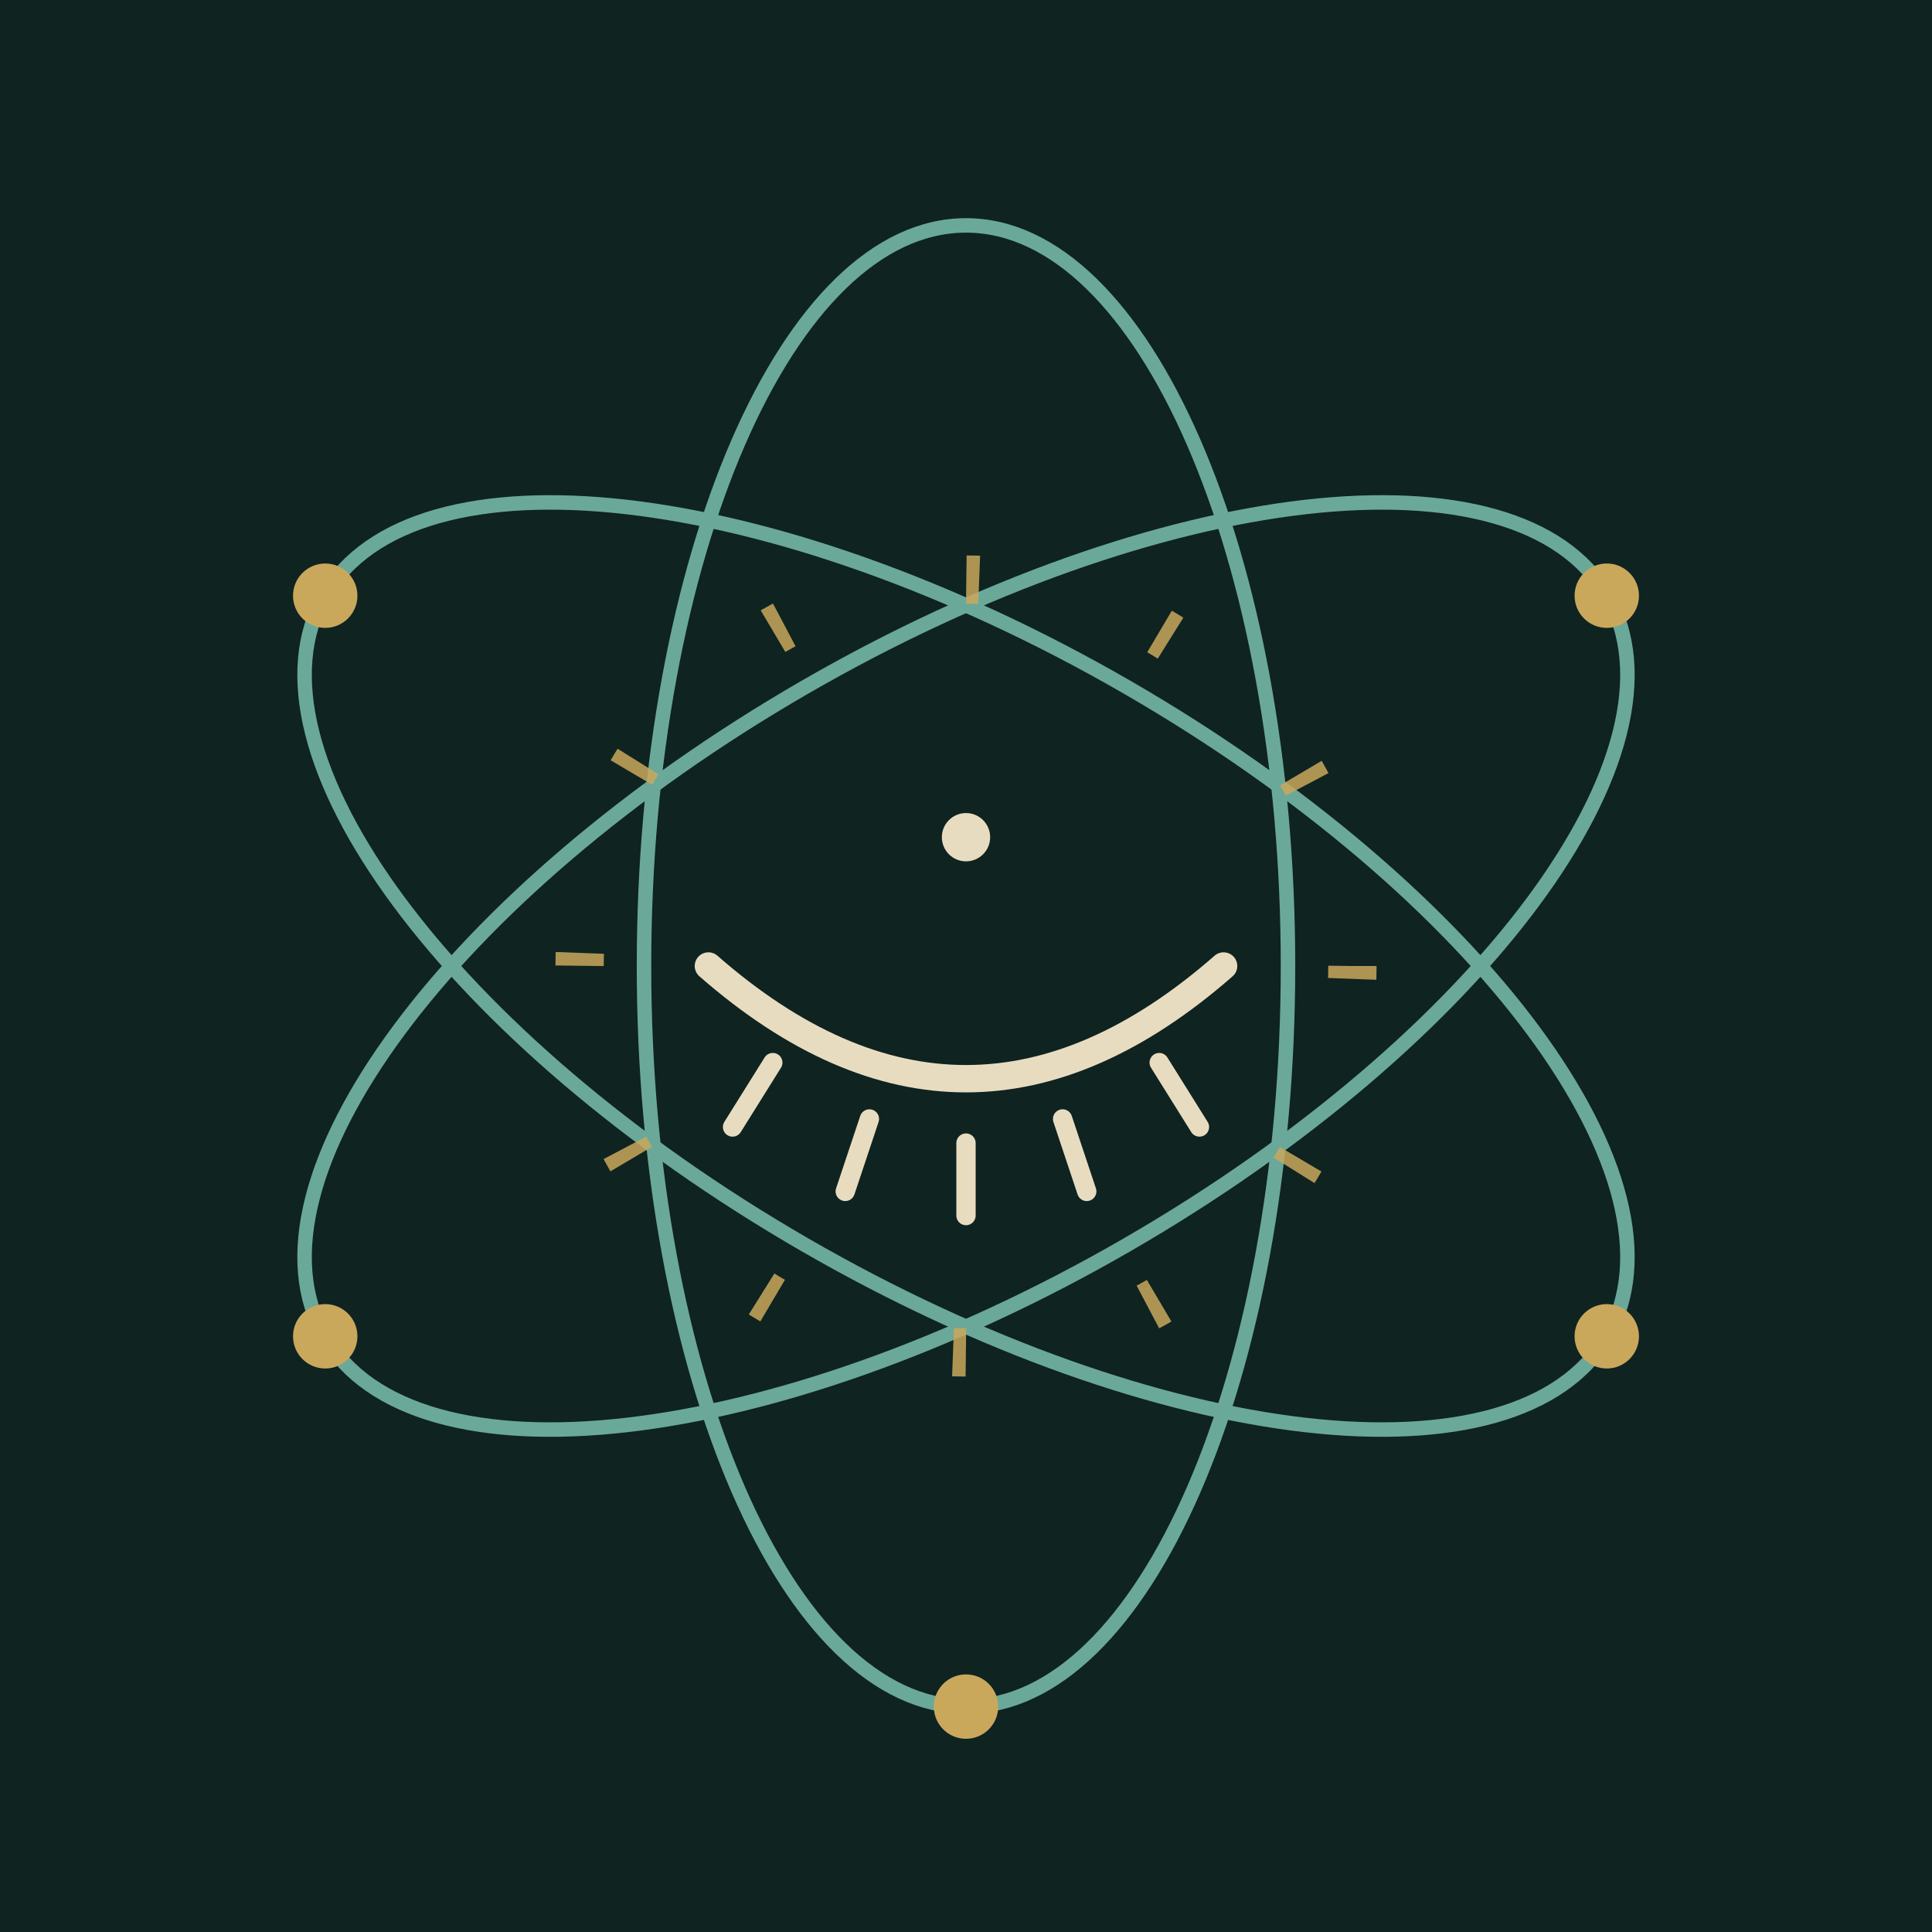
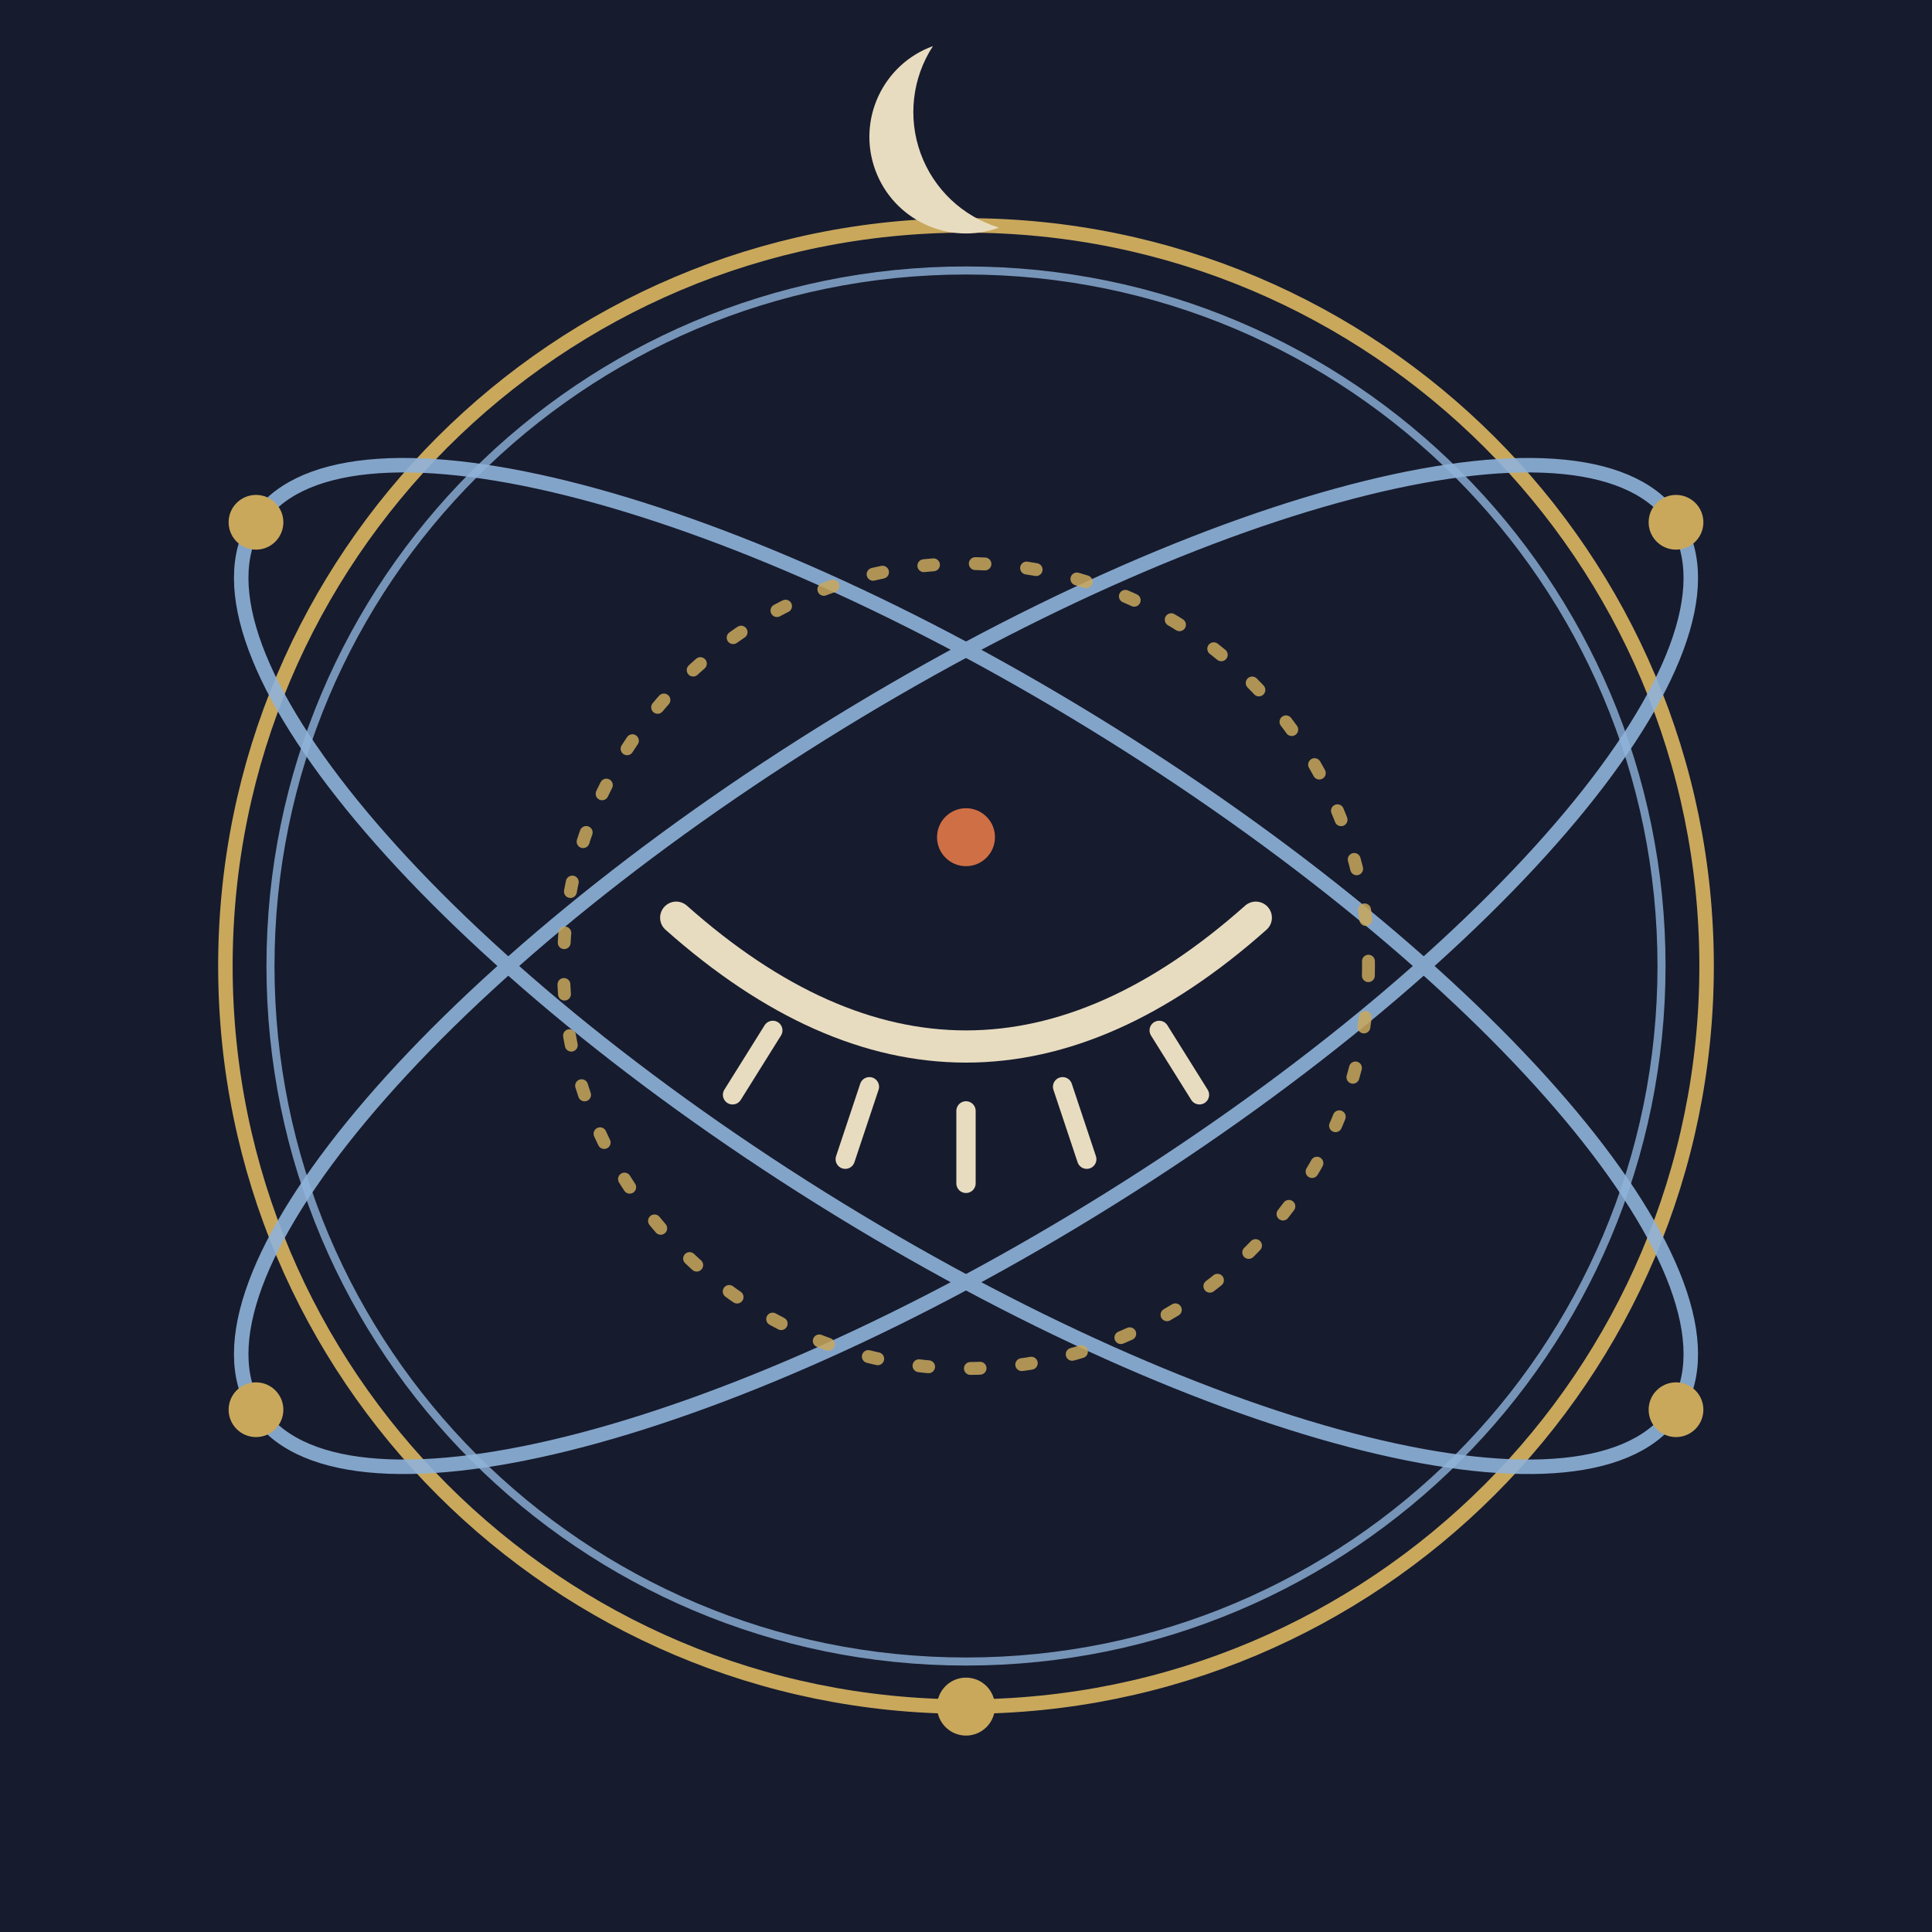
<svg xmlns="http://www.w3.org/2000/svg" width="1024" height="1024" viewBox="0 0 120 120">
-   <defs>
-     <path id="rayL" d="M60 30 V21" fill="none" stroke="#c9a85c" stroke-width=".9" stroke-linecap="round" />
-     <path id="rayS" d="M60 30 V25" fill="none" stroke="#c9a85c" stroke-width=".7" stroke-linecap="round" opacity=".8" />
-     <g id="arc4" fill="none" stroke="#c9a85c" stroke-linecap="round">
-       <path d="M100.6 70.9 A42 42 0 0 1 70.9 100.6" stroke-width="1" />
-       <path d="M103.5 69.6 A45 45 0 0 1 69.6 103.5" stroke-width=".5" opacity=".6" />
-       <path d="M70.9 100.6 C 65 106, 58 107, 53 103" stroke-width="1.2" />
-       <circle cx="100.6" cy="70.9" r="1.5" fill="#c9a85c" stroke="none" />
-     </g>
-     <g id="sat" fill="none" stroke="#c9a85c" stroke-width=".9">
-       <circle cx="60" cy="16" r="5" />
-       <circle cx="60" cy="16" r="1.1" fill="#c9a85c" stroke="none" />
-       <path d="M60 21 V28" stroke-width=".8" />
-     </g>
-     <path id="pin" d="M60 92 L54 102 H66 Z" fill="none" stroke="#c9a85c" stroke-width="1" stroke-linejoin="round" />
-     <path id="tooth" d="M57.5 22 L60 14.5 L62.5 22" fill="none" stroke="#cf6f45" stroke-width="1.4" stroke-linejoin="round" />
-     <circle id="node9" cx="60" cy="29" r="1.3" fill="#c9a85c" />
-     <path id="msgray" d="M60 20 V14" fill="none" stroke="#b8b4d8" stroke-width=".9" stroke-linecap="round" />
-     <path id="blk" d="M60 18 V8 M55 8 H65" fill="none" stroke="#c9a85c" stroke-width="1.1" stroke-linecap="round" />
-     <path id="cray" d="M60 44 V32" fill="none" stroke="#cf6f45" stroke-width="2" stroke-linecap="round" />
-     <path id="pot" d="M60 29 V17" fill="none" stroke="#c9a85c" stroke-width=".6" opacity=".6" />
-     <g id="smallcoin" fill="none" stroke="#c9a85c" stroke-width=".9">
-       <circle cx="60" cy="15" r="5" />
-       <rect x="58" y="13" width="4" height="4" stroke-width=".7" />
-     </g>
-     <path id="tally" d="M60 20 V27" fill="none" stroke="#e8dcc0" stroke-width="1" stroke-linecap="round" />
-     <path id="pin46" d="M60 106 L55 114 H65 Z" fill="none" stroke="#c9a85c" stroke-width="1" stroke-linejoin="round" />
-     <g id="arc4s" fill="none" stroke="#c9a85c" stroke-linecap="round">
-       <path d="M101.36 67.29 A42 42 0 0 1 67.29 101.36" stroke-width="1" />
-       <path d="M104.32 67.81 A45 45 0 0 1 67.81 104.32" stroke-width=".5" opacity=".6" />
-       <path d="M101.36 67.29 L106.29 68.16 M67.29 101.36 L68.16 106.29" stroke-width="1.1" />
-       <circle cx="106.29" cy="68.16" r="1.5" fill="#c9a85c" stroke="none" />
-       <circle cx="68.16" cy="106.29" r="1.5" fill="#c9a85c" stroke="none" />
-     </g>
-   </defs>
-   <rect x="0" y="0" width="120" height="120" fill="#0f2321" />
-   <g fill="none" stroke="#6aa89a" stroke-width=".9" stroke-linecap="round">
-     <ellipse cx="60" cy="60" rx="46" ry="20" transform="rotate(-30 60 60)" />
-     <ellipse cx="60" cy="60" rx="46" ry="20" transform="rotate(30 60 60)" />
-     <ellipse cx="60" cy="60" rx="46" ry="20" transform="rotate(90 60 60)" />
+   <rect x="0" y="0" width="120" height="120" fill="#161b2e" />
+   <g fill="none" stroke-linecap="round">
+     <circle cx="60" cy="60" r="46" stroke="#c9a85c" stroke-width=".9" />
+     <circle cx="60" cy="60" r="43.2" stroke="#8fb3d9" stroke-width=".5" opacity=".8" />
  </g>
-   <circle cx="60" cy="60" r="24" fill="none" stroke="#c9a85c" stroke-width="3" stroke-dasharray=".8 11.77" opacity=".85" />
-   <g fill="#c9a85c">
-     <circle cx="99.8" cy="37" r="2" />
-     <circle cx="20.2" cy="37" r="2" />
-     <circle cx="99.8" cy="83" r="2" />
-     <circle cx="20.2" cy="83" r="2" />
-     <circle cx="60" cy="106" r="2" />
+   <g fill="none" stroke="#8fb3d9" stroke-width=".9" opacity=".9">
+     <ellipse cx="60" cy="60" rx="52" ry="17" transform="rotate(-32 60 60)" />
+     <ellipse cx="60" cy="60" rx="52" ry="17" transform="rotate(32 60 60)" />
  </g>
-   <path d="M60 8 A10 10 0 1 0 60 28 A7.8 7.8 0 1 1 60 8 Z" fill="#c9a85c" />
-   <g fill="none" stroke="#e8dcc0" stroke-width="1.7" stroke-linecap="round">
-     <path d="M44 60 Q60 74 76 60" />
-     <path d="M48 66 L45.5 70 M54 69.5 L52.5 74 M60 71 V75.5 M66 69.5 L67.5 74 M72 66 L74.5 70" stroke-width="1.2" />
+   <circle cx="15.90" cy="87.56" r="1.7" fill="#c9a85c" />
+   <circle cx="104.10" cy="32.44" r="1.7" fill="#c9a85c" />
+   <circle cx="15.90" cy="32.44" r="1.7" fill="#c9a85c" />
+   <circle cx="104.10" cy="87.56" r="1.7" fill="#c9a85c" />
+   <circle cx="60" cy="60" r="25" fill="none" stroke="#c9a85c" stroke-width=".8" stroke-dasharray=".6 2.6" stroke-linecap="round" opacity=".85" />
+   <circle cx="60" cy="106" r="1.8" fill="#c9a85c" />
+   <g id="marker">
+     <path d="M60 2.5 A6 6 0 1 0 60 14.5 A7.5 7.5 0 0 1 60 2.5 Z" fill="#e8dcc0" transform="rotate(-20 60 8.5)" />
  </g>
-   <circle cx="60" cy="52" r="1.5" fill="#e8dcc0" />
+   <g fill="none" stroke="#e8dcc0" stroke-width="2" stroke-linecap="round">
+     <path d="M42 57 Q60 73 78 57" />
+     <path d="M48 64 L45.5 68 M54 67.5 L52.5 72 M60 69 V73.5 M66 67.5 L67.5 72 M72 64 L74.5 68" stroke-width="1.2" />
+   </g>
+   <circle cx="60" cy="52" r="1.8" fill="#cf6f45" />
</svg>
